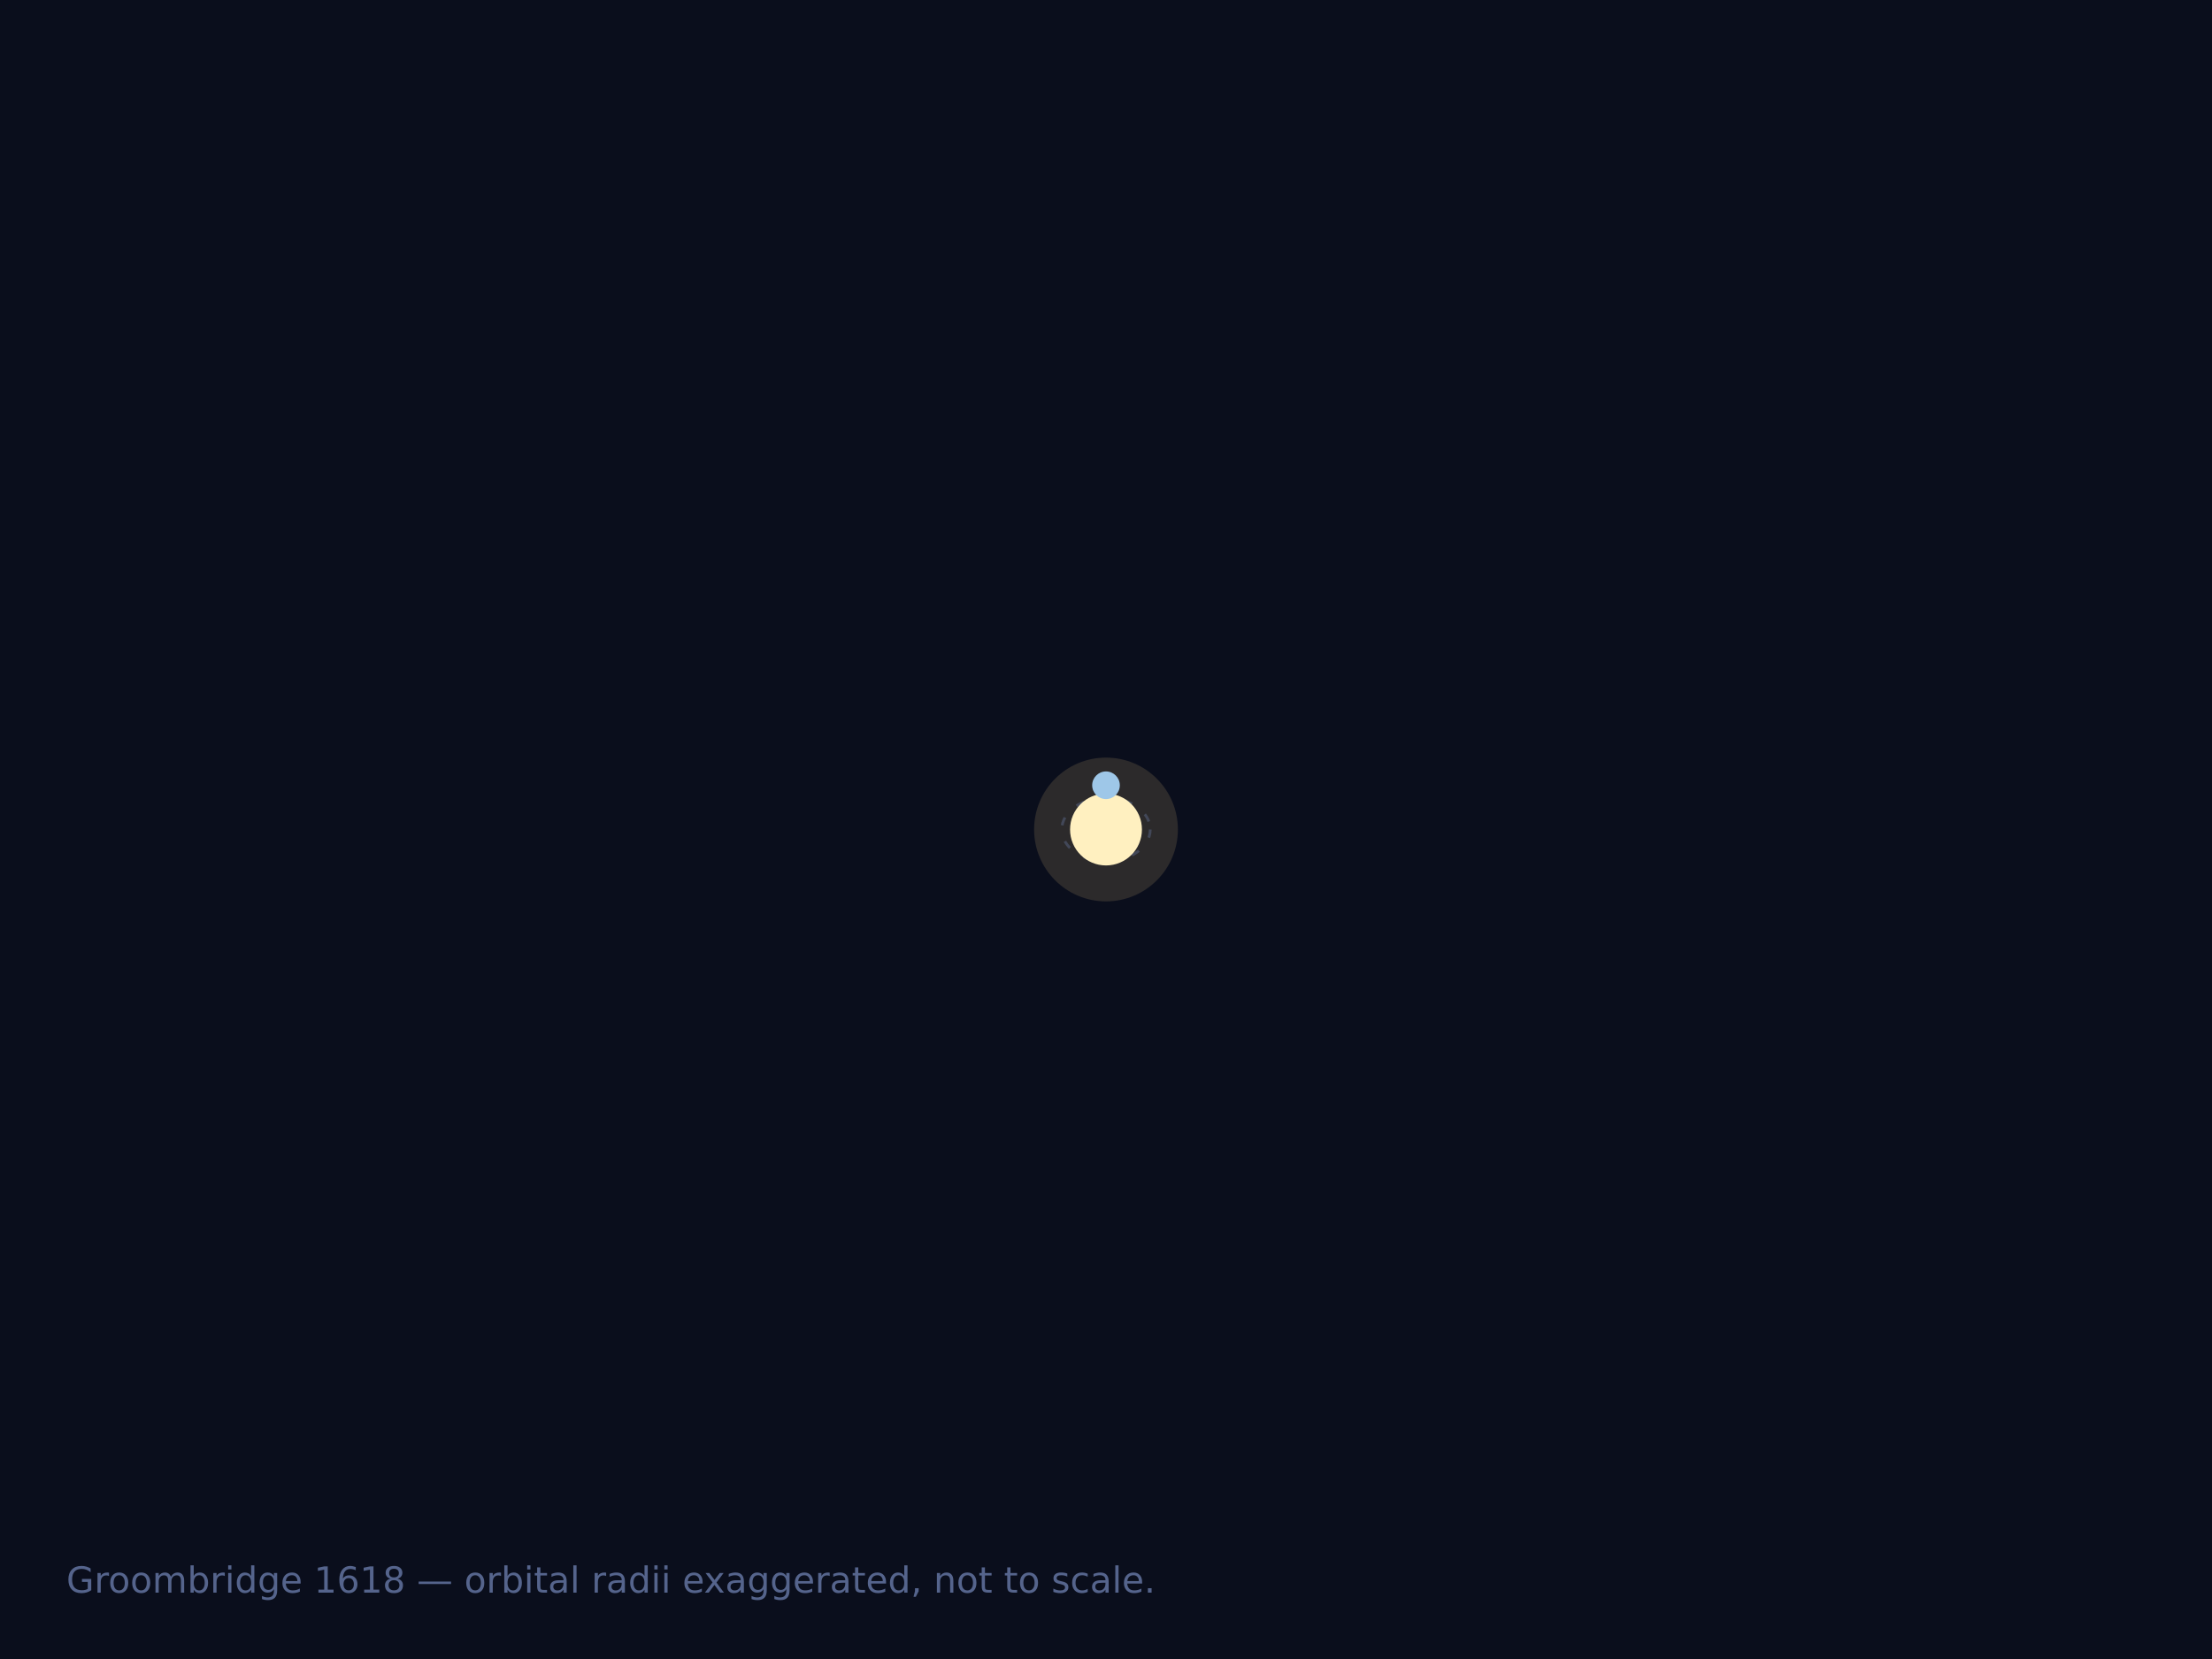
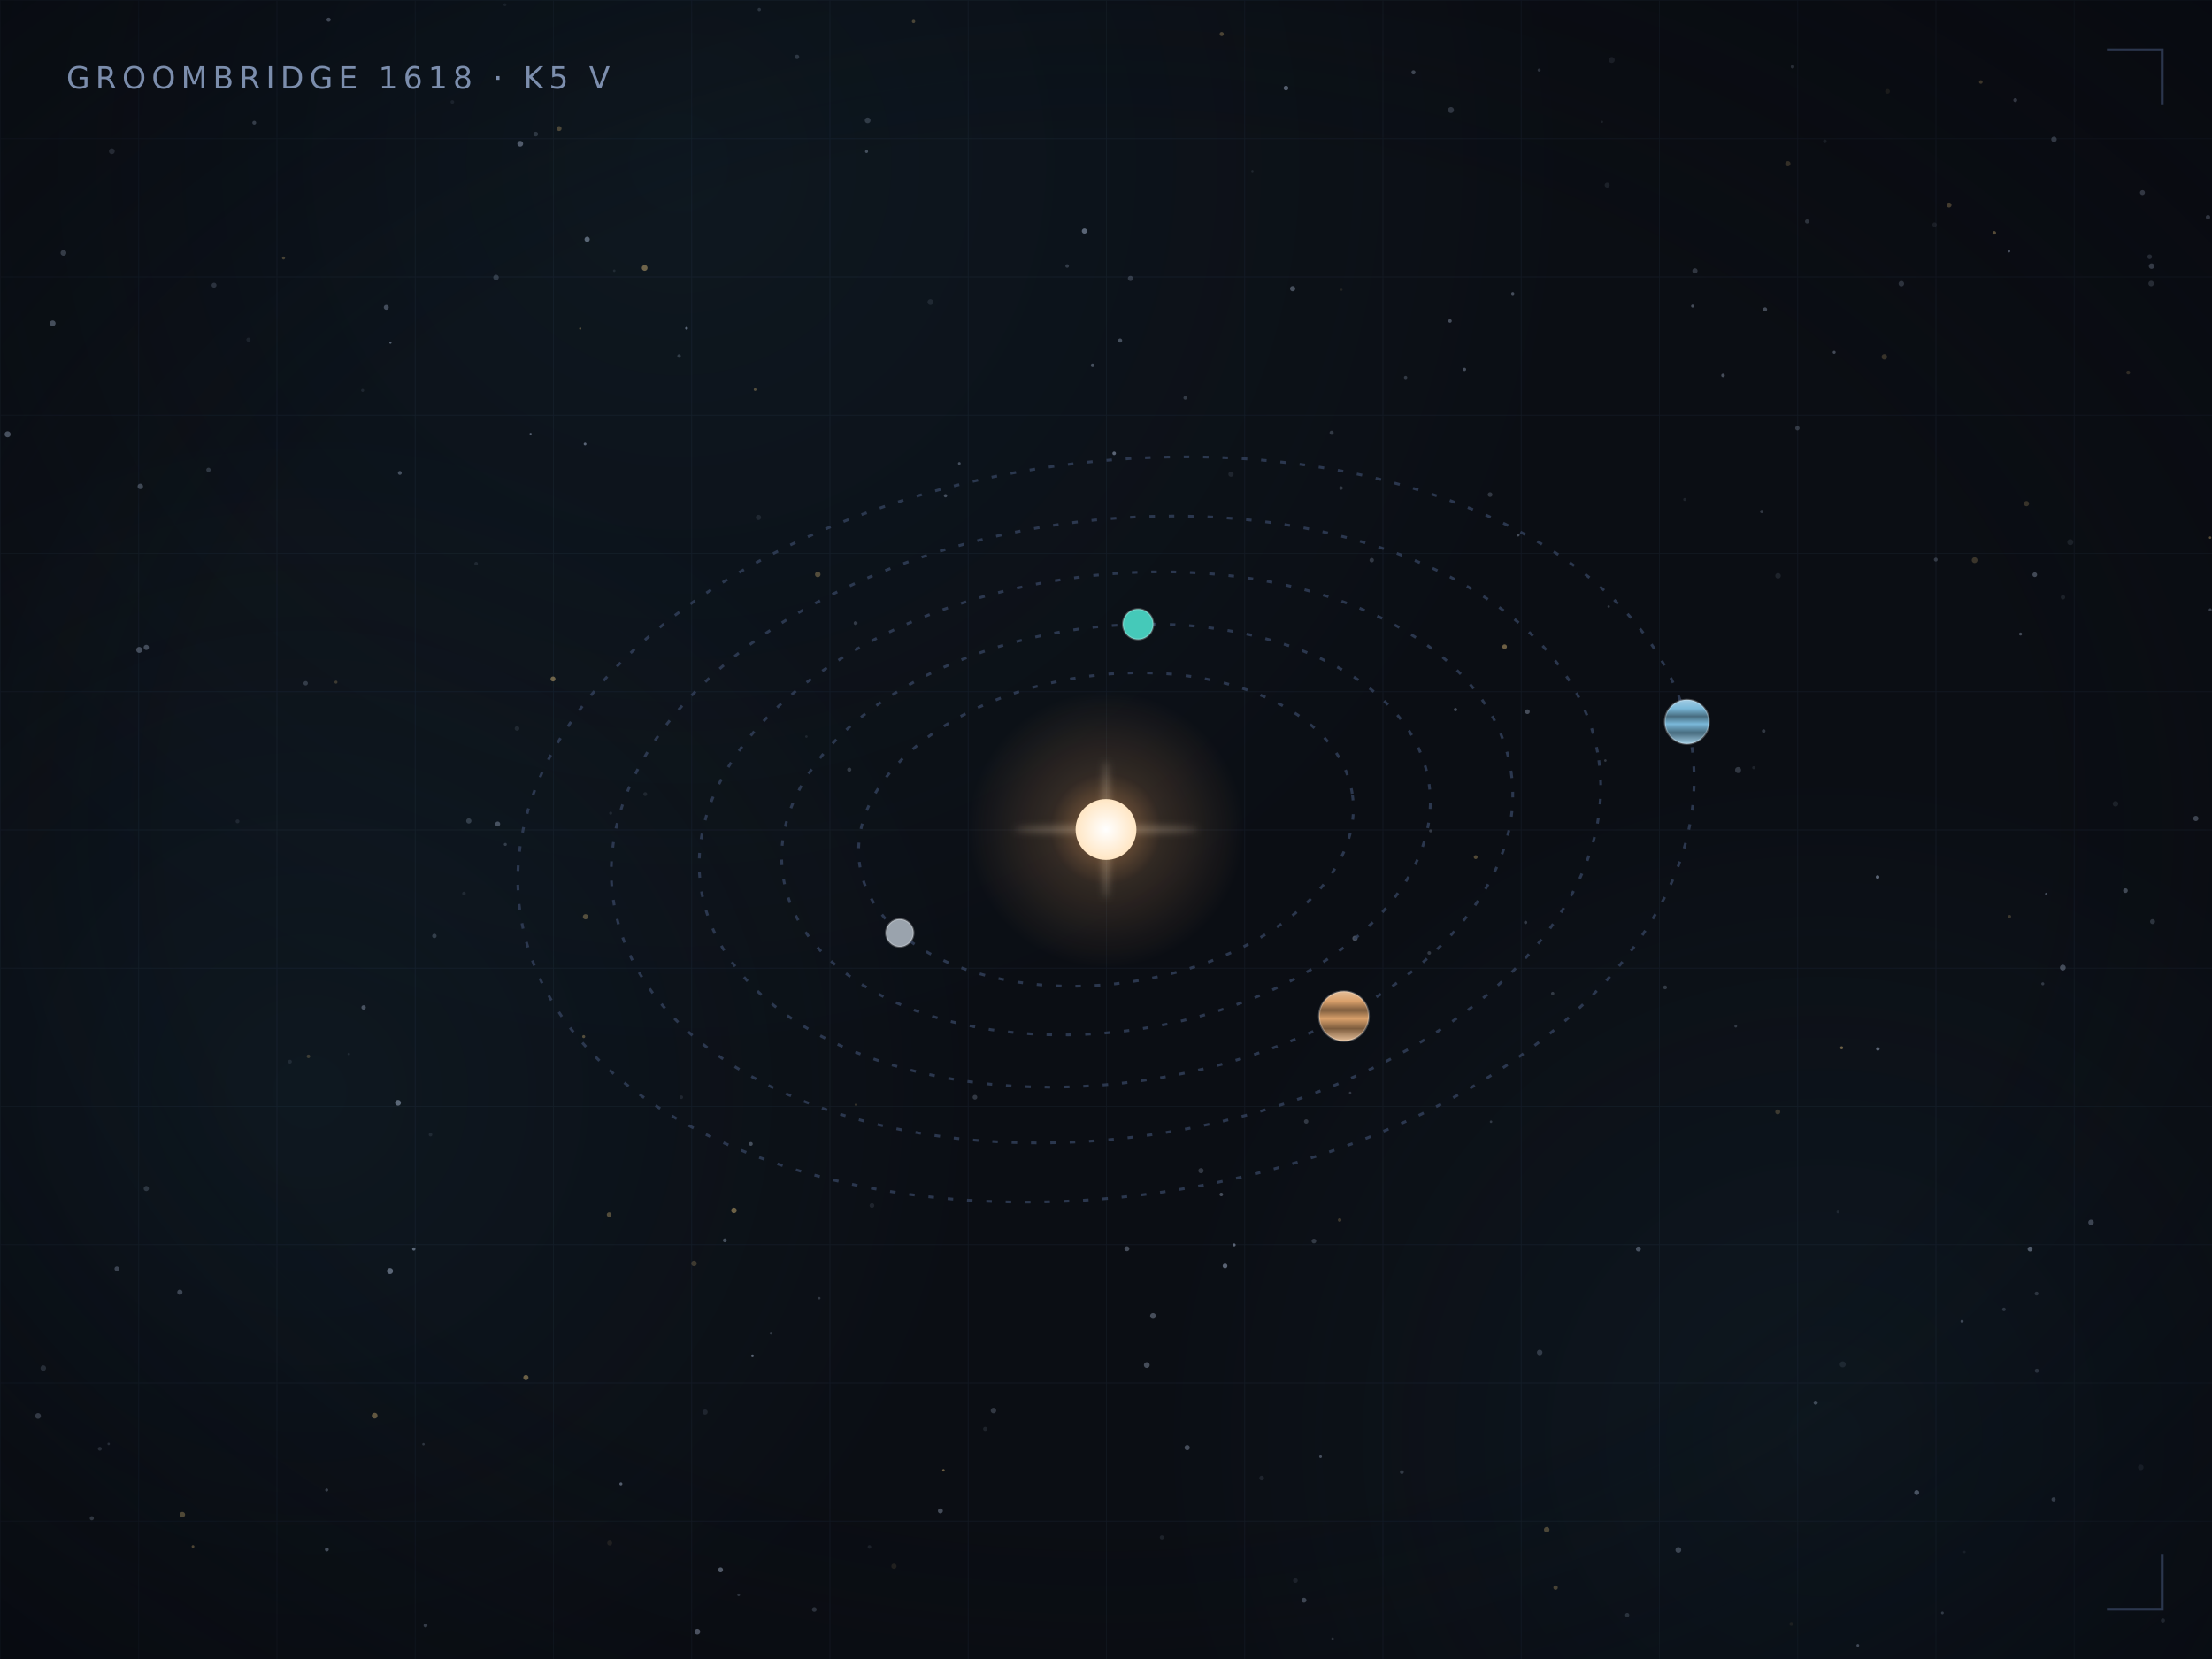
- <svg xmlns="http://www.w3.org/2000/svg" width="800" height="600" viewBox="0 0 800 600">
-   <rect width="800" height="600" fill="#0a0e1c" />
-   <ellipse cx="400" cy="300" rx="16.0" ry="11.5" fill="none" stroke="#243050" stroke-width="1" stroke-dasharray="3 6" />
-   <circle cx="400" cy="300" r="26" fill="#ffd88a" opacity="0.14" />
-   <circle cx="400" cy="300" r="13" fill="#fff0c0" />
-   <circle cx="400.0" cy="284.0" r="5" fill="#9ec7e8" />
-   <text x="24" y="576" fill="#55648c" font-family="DejaVu Sans, Helvetica, sans-serif" font-size="13">Groombridge 1618 — orbital radii exaggerated, not to scale.</text>
+ <svg xmlns="http://www.w3.org/2000/svg" width="1600" height="1200" viewBox="0 0 1600 1200">
+   <defs>
+     <pattern id="grid" width="100" height="100" patternUnits="userSpaceOnUse">
+       <path d="M 100 0 L 0 0 0 100" fill="none" stroke="#1a2330" stroke-width="1" />
+     </pattern>
+     <filter id="soft" x="-100%" y="-100%" width="300%" height="300%">
+       <feGaussianBlur stdDeviation="2.8" />
+     </filter>
+     <radialGradient id="neb0">
+       <stop offset="0" stop-color="#2a6f8f" stop-opacity="0.1" />
+       <stop offset="1" stop-color="#2a6f8f" stop-opacity="0" />
+     </radialGradient>
+     <radialGradient id="neb1">
+       <stop offset="0" stop-color="#2a6f8f" stop-opacity="0.1" />
+       <stop offset="1" stop-color="#2a6f8f" stop-opacity="0" />
+     </radialGradient>
+     <radialGradient id="neb2">
+       <stop offset="0" stop-color="#2a6f8f" stop-opacity="0.1" />
+       <stop offset="1" stop-color="#2a6f8f" stop-opacity="0" />
+     </radialGradient>
+     <radialGradient id="starGlow">
+       <stop offset="0" stop-color="#ffb26b" stop-opacity="0.55" />
+       <stop offset="0.4" stop-color="#ffb26b" stop-opacity="0.16" />
+       <stop offset="1" stop-color="#ffb26b" stop-opacity="0" />
+     </radialGradient>
+     <radialGradient id="starCore">
+       <stop offset="0" stop-color="#ffffff" />
+       <stop offset="1" stop-color="#ffe6c4" />
+     </radialGradient>
+     <linearGradient id="p30" x1="0" y1="0" x2="0" y2="1">
+       <stop offset="0" stop-color="#e4bd97" />
+       <stop offset="0.2" stop-color="#d9a06b" />
+       <stop offset="0.38" stop-color="#7e5d3e" />
+       <stop offset="0.55" stop-color="#d9a06b" />
+       <stop offset="0.75" stop-color="#7e5d3e" />
+       <stop offset="1" stop-color="#e4bd97" />
+     </linearGradient>
+     <linearGradient id="p31" x1="0" y1="0" x2="0" y2="1">
+       <stop offset="0" stop-color="#a2cde4" />
+       <stop offset="0.2" stop-color="#7ab8d9" />
+       <stop offset="0.38" stop-color="#476b7e" />
+       <stop offset="0.55" stop-color="#7ab8d9" />
+       <stop offset="0.75" stop-color="#476b7e" />
+       <stop offset="1" stop-color="#a2cde4" />
+     </linearGradient>
+     <radialGradient id="vig" cx="0.5" cy="0.5" r="0.75">
+       <stop offset="0.55" stop-color="#05070d" stop-opacity="0" />
+       <stop offset="1" stop-color="#05070d" stop-opacity="0.55" />
+     </radialGradient>
+   </defs>
+   <rect width="1600" height="1200" fill="#0b0e14" />
+   <rect width="1600" height="1200" fill="url(#grid)" opacity="0.5" />
+   <circle cx="1319.7" cy="1040.7" r="488.2" fill="url(#neb0)" />
+   <circle cx="490.9" cy="117.2" r="656.8" fill="url(#neb1)" />
+   <circle cx="223.8" cy="790.1" r="489" fill="url(#neb2)" />
+   <g>
+     <circle cx="45.9" cy="182.9" r="2.1" fill="#cfe0ff" opacity="0.3" />
+     <circle cx="883.7" cy="24.6" r="1.5" fill="#ffd88a" opacity="0.3" />
+     <circle cx="1409.8" cy="148.3" r="1.8" fill="#ffd88a" opacity="0.3" />
+     <circle cx="589" cy="1164.2" r="1.7" fill="#cfe0ff" opacity="0.2" />
+     <circle cx="810.2" cy="246.3" r="1.5" fill="#cfe0ff" opacity="0.3" />
+     <circle cx="440.6" cy="878.6" r="1.7" fill="#ffd88a" opacity="0.3" />
+     <circle cx="660.8" cy="15.5" r="1.2" fill="#ffd88a" opacity="0.3" />
+     <circle cx="131.9" cy="1095.6" r="2" fill="#ffd88a" opacity="0.4" />
+     <circle cx="1226" cy="195.9" r="1.9" fill="#cfe0ff" opacity="0.2" />
+     <circle cx="1548.5" cy="1061.4" r="2" fill="#cfe0ff" opacity="0.1" />
+     <circle cx="360" cy="596" r="1.8" fill="#cfe0ff" opacity="0.3" />
+     <circle cx="236.4" cy="1120.8" r="1.4" fill="#cfe0ff" opacity="0.4" />
+     <circle cx="179.7" cy="245.7" r="1.5" fill="#cfe0ff" opacity="0.1" />
+     <circle cx="1449.5" cy="947.1" r="1.3" fill="#cfe0ff" opacity="0.2" />
+     <circle cx="1405" cy="1166.7" r="1" fill="#cfe0ff" opacity="0.3" />
+     <circle cx="1275.7" cy="528.8" r="1.3" fill="#cfe0ff" opacity="0.2" />
+     <circle cx="1293.2" cy="118.4" r="1.9" fill="#ffd88a" opacity="0.2" />
+     <circle cx="943.2" cy="1157.5" r="1.8" fill="#cfe0ff" opacity="0.3" />
+     <circle cx="970" cy="353" r="1.3" fill="#cfe0ff" opacity="0.2" />
+     <circle cx="510" cy="1021.4" r="1.9" fill="#cfe0ff" opacity="0.1" />
+     <circle cx="1332.1" cy="757.9" r="1.1" fill="#ffd88a" opacity="0.4" />
+     <circle cx="279.4" cy="222.3" r="1.8" fill="#cfe0ff" opacity="0.3" />
+     <circle cx="970.3" cy="209.6" r="0.8" fill="#ffd88a" opacity="0.1" />
+     <circle cx="1185.1" cy="903.5" r="1.8" fill="#cfe0ff" opacity="0.3" />
+     <circle cx="1512.5" cy="884.2" r="2" fill="#cfe0ff" opacity="0.3" />
+     <circle cx="1033.8" cy="689.3" r="1.3" fill="#cfe0ff" opacity="0.2" />
+     <circle cx="1453.2" cy="181.7" r="0.9" fill="#cfe0ff" opacity="0.4" />
+     <circle cx="1332.9" cy="986.9" r="2.2" fill="#cfe0ff" opacity="0.1" />
+     <circle cx="619.2" cy="799.1" r="0.9" fill="#ffd88a" opacity="0.2" />
+     <circle cx="205.1" cy="186.6" r="1.1" fill="#ffd88a" opacity="0.3" />
+     <circle cx="339.1" cy="593.8" r="1.9" fill="#cfe0ff" opacity="0.2" />
+     <circle cx="282.1" cy="919.4" r="2.2" fill="#cfe0ff" opacity="0.4" />
+     <circle cx="1034.8" cy="601" r="1.1" fill="#cfe0ff" opacity="0.2" />
+     <circle cx="365.5" cy="610.8" r="1.1" fill="#cfe0ff" opacity="0.2" />
+     <circle cx="1343.8" cy="1190.2" r="1" fill="#cfe0ff" opacity="0.4" />
+     <circle cx="307.8" cy="1175.8" r="1.4" fill="#cfe0ff" opacity="0.3" />
+     <circle cx="1329.4" cy="876.6" r="1" fill="#cfe0ff" opacity="0.1" />
+     <circle cx="614.3" cy="556.7" r="1.5" fill="#cfe0ff" opacity="0.2" />
+     <circle cx="314.2" cy="677" r="1.6" fill="#cfe0ff" opacity="0.2" />
+     <circle cx="1300.1" cy="309.7" r="1.6" fill="#cfe0ff" opacity="0.2" />
+     <circle cx="1067.4" cy="620" r="1.4" fill="#ffd88a" opacity="0.3" />
+     <circle cx="1059.3" cy="267.2" r="1.2" fill="#cfe0ff" opacity="0.3" />
+     <circle cx="1163.6" cy="438.7" r="0.9" fill="#cfe0ff" opacity="0.2" />
+     <circle cx="1598.7" cy="441.1" r="1.1" fill="#cfe0ff" opacity="0.3" />
+     <circle cx="1295.7" cy="1174.7" r="1.4" fill="#ffd88a" opacity="0.1" />
+     <circle cx="139.6" cy="1118.6" r="1" fill="#ffd88a" opacity="0.4" />
+     <circle cx="1485.7" cy="100.8" r="2" fill="#cfe0ff" opacity="0.3" />
+     <circle cx="963.2" cy="313" r="1.5" fill="#cfe0ff" opacity="0.2" />
+     <circle cx="236.3" cy="1077.7" r="1.1" fill="#cfe0ff" opacity="0.3" />
+     <circle cx="449.1" cy="1073.3" r="1.1" fill="#cfe0ff" opacity="0.4" />
+     <circle cx="592.6" cy="939" r="0.9" fill="#cfe0ff" opacity="0.2" />
+     <circle cx="101.5" cy="351.8" r="2" fill="#cfe0ff" opacity="0.3" />
+     <circle cx="5.5" cy="314.1" r="2.2" fill="#cfe0ff" opacity="0.4" />
+     <circle cx="883.4" cy="864" r="1.3" fill="#cfe0ff" opacity="0.3" />
+     <circle cx="790.3" cy="264.2" r="1.3" fill="#cfe0ff" opacity="0.3" />
+     <circle cx="262.3" cy="282.4" r="1.1" fill="#cfe0ff" opacity="0.1" />
+     <circle cx="1285.9" cy="804.2" r="1.8" fill="#ffd88a" opacity="0.2" />
+     <circle cx="1296.6" cy="48.3" r="1.3" fill="#cfe0ff" opacity="0.2" />
+     <circle cx="183.9" cy="88.8" r="1.4" fill="#cfe0ff" opacity="0.3" />
+     <circle cx="1400.2" cy="404.8" r="1.4" fill="#cfe0ff" opacity="0.2" />
+     <circle cx="950.4" cy="897.7" r="1.7" fill="#cfe0ff" opacity="0.2" />
+     <circle cx="496.6" cy="237.5" r="1" fill="#cfe0ff" opacity="0.4" />
+     <circle cx="521.2" cy="1135.5" r="1.8" fill="#cfe0ff" opacity="0.4" />
+     <circle cx="1161.2" cy="550.1" r="0.9" fill="#cfe0ff" opacity="0.2" />
+     <circle cx="1375.3" cy="205.2" r="2" fill="#cfe0ff" opacity="0.2" />
+     <circle cx="930.2" cy="63.7" r="1.7" fill="#cfe0ff" opacity="0.4" />
+     <circle cx="1204.4" cy="714.2" r="1.4" fill="#cfe0ff" opacity="0.2" />
+     <circle cx="1554.9" cy="185.7" r="1.7" fill="#cfe0ff" opacity="0.2" />
+     <circle cx="1049.5" cy="79.6" r="2.2" fill="#cfe0ff" opacity="0.2" />
+     <circle cx="1268.5" cy="555.3" r="1.1" fill="#cfe0ff" opacity="0.1" />
+     <circle cx="935" cy="208.8" r="1.9" fill="#cfe0ff" opacity="0.3" />
+     <circle cx="627.6" cy="87.1" r="2.1" fill="#cfe0ff" opacity="0.2" />
+     <circle cx="840.4" cy="1112" r="1.5" fill="#cfe0ff" opacity="0.1" />
+     <circle cx="209.7" cy="767.9" r="1.4" fill="#cfe0ff" opacity="0.1" />
+     <circle cx="1224.3" cy="221.4" r="1.1" fill="#cfe0ff" opacity="0.3" />
+     <circle cx="306.3" cy="1044.6" r="0.9" fill="#cfe0ff" opacity="0.2" />
+     <circle cx="72.2" cy="1047.9" r="1.4" fill="#cfe0ff" opacity="0.2" />
+     <circle cx="1320" cy="102.2" r="1.3" fill="#cfe0ff" opacity="0.1" />
+     <circle cx="80.9" cy="109.4" r="2.1" fill="#cfe0ff" opacity="0.2" />
+     <circle cx="890.4" cy="343" r="1.9" fill="#cfe0ff" opacity="0.1" />
+     <circle cx="693.9" cy="335.2" r="1" fill="#cfe0ff" opacity="0.3" />
+     <circle cx="1158.8" cy="88.2" r="0.8" fill="#cfe0ff" opacity="0.1" />
+     <circle cx="1432.8" cy="59.3" r="1.3" fill="#ffd88a" opacity="0.3" />
+     <circle cx="857.3" cy="287.8" r="1.3" fill="#cfe0ff" opacity="0.2" />
+     <circle cx="1274.3" cy="370" r="1.2" fill="#cfe0ff" opacity="0.2" />
+     <circle cx="365.2" cy="3.4" r="1.1" fill="#cfe0ff" opacity="0.1" />
+     <circle cx="502" cy="913.9" r="2" fill="#ffd88a" opacity="0.2" />
+     <circle cx="1313.3" cy="1014.6" r="1.5" fill="#cfe0ff" opacity="0.3" />
+     <circle cx="1473.1" cy="935.7" r="1.4" fill="#cfe0ff" opacity="0.2" />
+     <circle cx="289.2" cy="342.1" r="1.4" fill="#cfe0ff" opacity="0.3" />
+     <circle cx="404.4" cy="93" r="1.8" fill="#ffd88a" opacity="0.3" />
+     <circle cx="263" cy="728.7" r="1.6" fill="#cfe0ff" opacity="0.3" />
+     <circle cx="1420.9" cy="1122.6" r="0.9" fill="#cfe0ff" opacity="0.1" />
+     <circle cx="1098.1" cy="387" r="1.1" fill="#cfe0ff" opacity="0.3" />
+     <circle cx="1492.1" cy="699.9" r="2.1" fill="#cfe0ff" opacity="0.3" />
+     <circle cx="1016.7" cy="273.1" r="1.2" fill="#cfe0ff" opacity="0.2" />
+     <circle cx="171.8" cy="594.1" r="1.4" fill="#cfe0ff" opacity="0.1" />
+     <circle cx="630.7" cy="872" r="1.7" fill="#cfe0ff" opacity="0.1" />
+     <circle cx="1564.5" cy="1172.2" r="1.5" fill="#cfe0ff" opacity="0.2" />
+     <circle cx="422.2" cy="749.8" r="1.1" fill="#ffd88a" opacity="0.3" />
+     <circle cx="1088.3" cy="467.8" r="1.7" fill="#ffd88a" opacity="0.4" />
+     <circle cx="771.9" cy="192.4" r="1.3" fill="#cfe0ff" opacity="0.2" />
+     <circle cx="376.3" cy="104" r="2.1" fill="#cfe0ff" opacity="0.4" />
+     <circle cx="1276.7" cy="223.8" r="1.5" fill="#cfe0ff" opacity="0.3" />
+     <circle cx="944.8" cy="811.2" r="1.6" fill="#cfe0ff" opacity="0.2" />
+     <circle cx="1113.7" cy="978.3" r="2" fill="#cfe0ff" opacity="0.2" />
+     <circle cx="327.2" cy="73.7" r="1.3" fill="#cfe0ff" opacity="0.1" />
+     <circle cx="299.3" cy="903.5" r="1.2" fill="#cfe0ff" opacity="0.4" />
+     <circle cx="444.3" cy="195.8" r="0.9" fill="#cfe0ff" opacity="0.1" />
+     <circle cx="1428.3" cy="405.2" r="2.1" fill="#ffd88a" opacity="0.2" />
+     <circle cx="1218.6" cy="361.3" r="1.1" fill="#cfe0ff" opacity="0.1" />
+     <circle cx="1365.3" cy="66.1" r="1.7" fill="#ffd88a" opacity="0.1" />
+     <circle cx="591.5" cy="415.5" r="2" fill="#ffd88a" opacity="0.3" />
+     <circle cx="1358.1" cy="634.4" r="1.3" fill="#cfe0ff" opacity="0.4" />
+     <circle cx="969" cy="882.5" r="1.3" fill="#ffd88a" opacity="0.2" />
+     <circle cx="1162.5" cy="133.9" r="1.8" fill="#cfe0ff" opacity="0.1" />
+     <circle cx="912.6" cy="1069.1" r="1.7" fill="#cfe0ff" opacity="0.1" />
+     <circle cx="683.9" cy="358.6" r="1.2" fill="#cfe0ff" opacity="0.3" />
+     <circle cx="1386.4" cy="1079.6" r="1.8" fill="#cfe0ff" opacity="0.4" />
+     <circle cx="1465.8" cy="364.3" r="1.9" fill="#ffd88a" opacity="0.2" />
+     <circle cx="423.5" cy="663.1" r="1.9" fill="#ffd88a" opacity="0.3" />
+     <circle cx="223.1" cy="764.1" r="1.3" fill="#ffd88a" opacity="0.2" />
+     <circle cx="680.2" cy="1092.9" r="1.8" fill="#cfe0ff" opacity="0.3" />
+     <circle cx="524.3" cy="897.2" r="1.4" fill="#cfe0ff" opacity="0.3" />
+     <circle cx="1442.5" cy="168.4" r="1.3" fill="#ffd88a" opacity="0.4" />
+     <circle cx="1557" cy="666.6" r="1.8" fill="#cfe0ff" opacity="0.2" />
+     <circle cx="466.7" cy="574.4" r="1.4" fill="#cfe0ff" opacity="0.1" />
+     <circle cx="419.7" cy="237.7" r="0.8" fill="#ffd88a" opacity="0.3" />
+     <circle cx="1597.1" cy="157.1" r="1.6" fill="#cfe0ff" opacity="0.3" />
+     <circle cx="252.3" cy="762.4" r="0.9" fill="#cfe0ff" opacity="0.1" />
+     <circle cx="38.1" cy="233.9" r="2.1" fill="#cfe0ff" opacity="0.4" />
+     <circle cx="1177" cy="1168.2" r="1.5" fill="#cfe0ff" opacity="0.2" />
+     <circle cx="544.3" cy="980.7" r="1" fill="#cfe0ff" opacity="0.4" />
+     <circle cx="546.2" cy="281.8" r="1" fill="#ffd88a" opacity="0.3" />
+     <circle cx="1077.8" cy="357.8" r="1.7" fill="#cfe0ff" opacity="0.2" />
+     <circle cx="1078.5" cy="811.4" r="0.9" fill="#cfe0ff" opacity="0.2" />
+     <circle cx="992.2" cy="405.2" r="1.6" fill="#cfe0ff" opacity="0.2" />
+     <circle cx="271" cy="1024" r="2.1" fill="#ffd88a" opacity="0.4" />
+     <circle cx="1358.3" cy="758.7" r="1.3" fill="#cfe0ff" opacity="0.4" />
+     <circle cx="1048.8" cy="232.2" r="1.3" fill="#cfe0ff" opacity="0.3" />
+     <circle cx="150.8" cy="339.9" r="1.6" fill="#cfe0ff" opacity="0.2" />
+     <circle cx="1307.1" cy="160.2" r="1.5" fill="#cfe0ff" opacity="0.2" />
+     <circle cx="1246.3" cy="271.6" r="1.3" fill="#cfe0ff" opacity="0.3" />
+     <circle cx="1125.2" cy="1148.4" r="1.6" fill="#ffd88a" opacity="0.3" />
+     <circle cx="1399.3" cy="162.5" r="1.6" fill="#cfe0ff" opacity="0.1" />
+     <circle cx="1214" cy="1121.1" r="2.1" fill="#cfe0ff" opacity="0.3" />
+     <circle cx="78.6" cy="1044.4" r="0.9" fill="#cfe0ff" opacity="0.2" />
+     <circle cx="1556" cy="205.1" r="2" fill="#cfe0ff" opacity="0.2" />
+     <circle cx="892.7" cy="900.5" r="1.1" fill="#cfe0ff" opacity="0.4" />
+     <circle cx="834" cy="951.8" r="2.1" fill="#cfe0ff" opacity="0.3" />
+     <circle cx="374" cy="526.9" r="1.7" fill="#cfe0ff" opacity="0.1" />
+     <circle cx="712.6" cy="1033.6" r="1.5" fill="#cfe0ff" opacity="0.1" />
+     <circle cx="387.5" cy="97" r="1.7" fill="#cfe0ff" opacity="0.2" />
+     <circle cx="358.8" cy="200.7" r="2" fill="#cfe0ff" opacity="0.2" />
+     <circle cx="784.4" cy="167.1" r="1.9" fill="#cfe0ff" opacity="0.4" />
+     <circle cx="100.7" cy="470.1" r="2.2" fill="#cfe0ff" opacity="0.3" />
+     <circle cx="576.5" cy="41.1" r="1.6" fill="#cfe0ff" opacity="0.2" />
+     <circle cx="154.8" cy="206.3" r="1.8" fill="#cfe0ff" opacity="0.2" />
+     <circle cx="1485.4" cy="1084.5" r="1.5" fill="#cfe0ff" opacity="0.3" />
+     <circle cx="1556.3" cy="192.5" r="2" fill="#cfe0ff" opacity="0.3" />
+     <circle cx="1255.5" cy="742.3" r="1" fill="#cfe0ff" opacity="0.2" />
+     <circle cx="1588.3" cy="592" r="1.9" fill="#cfe0ff" opacity="0.3" />
+     <circle cx="1471.8" cy="415.7" r="1.7" fill="#cfe0ff" opacity="0.3" />
+     <circle cx="980.1" cy="678.7" r="1.9" fill="#cfe0ff" opacity="0.3" />
+     <circle cx="1480.1" cy="646.6" r="0.9" fill="#cfe0ff" opacity="0.3" />
+     <circle cx="1094.2" cy="212.4" r="1.1" fill="#cfe0ff" opacity="0.3" />
+     <circle cx="1113.3" cy="50.7" r="1.1" fill="#cfe0ff" opacity="0.2" />
+     <circle cx="673" cy="218.5" r="2.1" fill="#cfe0ff" opacity="0.1" />
+     <circle cx="805.9" cy="327.9" r="1.3" fill="#cfe0ff" opacity="0.4" />
+     <circle cx="543.1" cy="827.4" r="1.4" fill="#cfe0ff" opacity="0.3" />
+     <circle cx="955.2" cy="1053.7" r="1" fill="#cfe0ff" opacity="0.3" />
+     <circle cx="105.8" cy="859.7" r="1.9" fill="#cfe0ff" opacity="0.2" />
+     <circle cx="905.9" cy="123.8" r="0.8" fill="#cfe0ff" opacity="0.1" />
+     <circle cx="817.7" cy="201.4" r="1.9" fill="#cfe0ff" opacity="0.2" />
+     <circle cx="1549.7" cy="139.3" r="1.8" fill="#cfe0ff" opacity="0.3" />
+     <circle cx="311.4" cy="820.7" r="1.3" fill="#cfe0ff" opacity="0.1" />
+     <circle cx="829.5" cy="987.4" r="2.1" fill="#cfe0ff" opacity="0.3" />
+     <circle cx="534.3" cy="1153.6" r="1" fill="#cfe0ff" opacity="0.2" />
+     <circle cx="491.2" cy="257.5" r="1.3" fill="#cfe0ff" opacity="0.2" />
+     <circle cx="1492.2" cy="432" r="1.6" fill="#cfe0ff" opacity="0.1" />
+     <circle cx="1468.4" cy="903.5" r="1.8" fill="#cfe0ff" opacity="0.4" />
+     <circle cx="1118.8" cy="1106.5" r="2" fill="#ffd88a" opacity="0.3" />
+     <circle cx="1165.8" cy="43.4" r="2.2" fill="#cfe0ff" opacity="0.1" />
+     <circle cx="84.5" cy="917.7" r="1.7" fill="#cfe0ff" opacity="0.3" />
+     <circle cx="504.4" cy="1180.3" r="2.1" fill="#cfe0ff" opacity="0.4" />
+     <circle cx="705.2" cy="793.7" r="1.7" fill="#cfe0ff" opacity="0.2" />
+     <circle cx="549.2" cy="6.8" r="1.2" fill="#cfe0ff" opacity="0.2" />
+     <circle cx="1103.5" cy="667.2" r="1.2" fill="#cfe0ff" opacity="0.2" />
+     <circle cx="243" cy="493.4" r="1.1" fill="#ffd88a" opacity="0.2" />
+     <circle cx="105.8" cy="468.3" r="1.9" fill="#cfe0ff" opacity="0.3" />
+     <circle cx="1477.6" cy="711.6" r="1.1" fill="#cfe0ff" opacity="0.2" />
+     <circle cx="1022.4" cy="52.3" r="1.5" fill="#cfe0ff" opacity="0.3" />
+     <circle cx="1363" cy="258.1" r="2" fill="#ffd88a" opacity="0.2" />
+     <circle cx="1461.5" cy="458.6" r="1.1" fill="#cfe0ff" opacity="0.3" />
+     <circle cx="868.7" cy="846.8" r="1.9" fill="#cfe0ff" opacity="0.2" />
+     <circle cx="492.8" cy="793.7" r="1.3" fill="#cfe0ff" opacity="0.1" />
+     <circle cx="886.1" cy="915.7" r="1.7" fill="#cfe0ff" opacity="0.4" />
+     <circle cx="1457.7" cy="72.4" r="1.4" fill="#cfe0ff" opacity="0.3" />
+     <circle cx="976.6" cy="790.5" r="0.9" fill="#cfe0ff" opacity="0.2" />
+     <circle cx="973.2" cy="743.5" r="2.1" fill="#cfe0ff" opacity="0.3" />
+     <circle cx="1123.1" cy="718.6" r="1.2" fill="#cfe0ff" opacity="0.2" />
+     <circle cx="31.3" cy="989.6" r="2" fill="#cfe0ff" opacity="0.2" />
+     <circle cx="1497.5" cy="392.2" r="2.2" fill="#cfe0ff" opacity="0.1" />
+     <circle cx="221.1" cy="494.2" r="1.6" fill="#cfe0ff" opacity="0.2" />
+     <circle cx="383.8" cy="314" r="0.9" fill="#cfe0ff" opacity="0.4" />
+     <circle cx="628.9" cy="1118.9" r="1.3" fill="#cfe0ff" opacity="0.1" />
+     <circle cx="335.6" cy="646.3" r="1.3" fill="#cfe0ff" opacity="0.1" />
+     <circle cx="66.4" cy="1098.2" r="1.5" fill="#cfe0ff" opacity="0.3" />
+     <circle cx="937" cy="1143.3" r="1.7" fill="#cfe0ff" opacity="0.1" />
+     <circle cx="963.9" cy="1185.3" r="0.9" fill="#cfe0ff" opacity="0.2" />
+     <circle cx="1104.8" cy="514.8" r="1.7" fill="#cfe0ff" opacity="0.3" />
+     <circle cx="548.6" cy="374.3" r="1.9" fill="#cfe0ff" opacity="0.1" />
+     <circle cx="646.6" cy="1132.9" r="1.9" fill="#ffd88a" opacity="0.1" />
+     <circle cx="815.1" cy="903.3" r="1.8" fill="#cfe0ff" opacity="0.3" />
+     <circle cx="466.3" cy="193.8" r="2.1" fill="#ffd88a" opacity="0.4" />
+     <circle cx="400" cy="491.1" r="1.8" fill="#ffd88a" opacity="0.4" />
+     <circle cx="1286.1" cy="416.5" r="2" fill="#cfe0ff" opacity="0.1" />
+     <circle cx="1537.4" cy="644.2" r="1.7" fill="#cfe0ff" opacity="0.3" />
+     <circle cx="1530.2" cy="581.4" r="2" fill="#cfe0ff" opacity="0.1" />
+     <circle cx="858.7" cy="1047.1" r="1.9" fill="#cfe0ff" opacity="0.3" />
+     <circle cx="718.6" cy="1020.3" r="2" fill="#cfe0ff" opacity="0.2" />
+     <circle cx="1052.8" cy="513.3" r="1.2" fill="#cfe0ff" opacity="0.3" />
+     <circle cx="282.4" cy="247.9" r="0.8" fill="#cfe0ff" opacity="0.4" />
+     <circle cx="530.9" cy="875.5" r="2" fill="#ffd88a" opacity="0.4" />
+     <circle cx="1453.6" cy="662.9" r="1.1" fill="#ffd88a" opacity="0.2" />
+     <circle cx="344.4" cy="407.7" r="1.3" fill="#cfe0ff" opacity="0.1" />
+     <circle cx="583.3" cy="532.8" r="0.9" fill="#cfe0ff" opacity="0.1" />
+     <circle cx="1326.7" cy="254.9" r="1.1" fill="#cfe0ff" opacity="0.3" />
+     <circle cx="441.7" cy="588.2" r="1.1" fill="#cfe0ff" opacity="0.1" />
+     <circle cx="27.5" cy="1024.2" r="2.1" fill="#cfe0ff" opacity="0.3" />
+     <circle cx="424.7" cy="173.1" r="1.9" fill="#cfe0ff" opacity="0.4" />
+     <circle cx="1419.2" cy="955.7" r="1.1" fill="#cfe0ff" opacity="0.3" />
+     <circle cx="1257.2" cy="557" r="2.2" fill="#cfe0ff" opacity="0.2" />
+     <circle cx="423.2" cy="321.2" r="1" fill="#cfe0ff" opacity="0.4" />
+     <circle cx="1598.6" cy="388.9" r="0.9" fill="#ffd88a" opacity="0.4" />
+     <circle cx="130.1" cy="934.7" r="1.9" fill="#cfe0ff" opacity="0.3" />
+     <circle cx="237.7" cy="14.2" r="1.5" fill="#cfe0ff" opacity="0.4" />
+     <circle cx="441" cy="1116.1" r="1.8" fill="#ffd88a" opacity="0.1" />
+     <circle cx="626.8" cy="109.6" r="1.1" fill="#cfe0ff" opacity="0.3" />
+     <circle cx="682.4" cy="1063.5" r="0.9" fill="#ffd88a" opacity="0.4" />
+     <circle cx="618.9" cy="450.7" r="1.4" fill="#cfe0ff" opacity="0.2" />
+     <circle cx="1014" cy="1064.8" r="1.4" fill="#cfe0ff" opacity="0.2" />
+     <circle cx="1473.3" cy="991.5" r="1.5" fill="#cfe0ff" opacity="0.2" />
+     <circle cx="287.9" cy="797.7" r="2.1" fill="#cfe0ff" opacity="0.4" />
+     <circle cx="1539.4" cy="269.5" r="1.4" fill="#ffd88a" opacity="0.2" />
+     <circle cx="557.7" cy="964.3" r="1" fill="#cfe0ff" opacity="0.2" />
+     <circle cx="380.4" cy="996.4" r="1.9" fill="#ffd88a" opacity="0.4" />
+   </g>
+   <ellipse cx="800" cy="600" rx="180" ry="111.6" fill="none" stroke="#33415c" stroke-width="2" stroke-dasharray="4 10" opacity="0.8" transform="rotate(-8 800 600)" />
+   <ellipse cx="800" cy="600" rx="236" ry="146.3" fill="none" stroke="#33415c" stroke-width="2" stroke-dasharray="4 10" opacity="0.8" transform="rotate(-8 800 600)" />
+   <ellipse cx="800" cy="600" rx="296" ry="183.5" fill="none" stroke="#33415c" stroke-width="2" stroke-dasharray="4 10" opacity="0.8" transform="rotate(-8 800 600)" />
+   <ellipse cx="800" cy="600" rx="360" ry="223.2" fill="none" stroke="#33415c" stroke-width="2" stroke-dasharray="4 10" opacity="0.8" transform="rotate(-8 800 600)" />
+   <ellipse cx="800" cy="600" rx="428" ry="265.4" fill="none" stroke="#33415c" stroke-width="2" stroke-dasharray="4 10" opacity="0.8" transform="rotate(-8 800 600)" />
+   <circle cx="800" cy="600" r="100" fill="url(#starGlow)" />
+   <ellipse cx="800" cy="600" rx="66.7" ry="2.4" fill="#ffe6c4" opacity="0.32" filter="url(#soft)" />
+   <ellipse cx="800" cy="600" rx="2.4" ry="50" fill="#ffe6c4" opacity="0.32" filter="url(#soft)" />
+   <circle cx="800" cy="600" r="22" fill="url(#starCore)" />
+   <circle cx="650.8" cy="674.8" r="10" fill="#9aa3ad" stroke="#ffffff" stroke-opacity="0.25" stroke-width="1.4" />
+   <circle cx="823.2" cy="451.5" r="11" fill="#45c9b9" stroke="#ffffff" stroke-opacity="0.25" stroke-width="1.4" />
+   <circle cx="972.1" cy="735" r="18" fill="url(#p30)" stroke="#ffffff" stroke-opacity="0.25" stroke-width="1.4" />
+   <circle cx="1220.2" cy="522.1" r="16" fill="url(#p31)" stroke="#ffffff" stroke-opacity="0.25" stroke-width="1.4" />
+   <rect width="1600" height="1200" fill="url(#vig)" />
+   <g stroke="#33415c" stroke-width="2" fill="none" opacity="0.8">
+     <path d="M 1564 76 L 1564 36 L 1524 36" />
+     <path d="M 1564 1124 L 1564 1164 L 1524 1164" />
+   </g>
+   <text x="48" y="64" fill="#8fa3c7" font-family="DejaVu Sans, Helvetica, sans-serif" font-size="22" letter-spacing="4" opacity="0.85">GROOMBRIDGE 1618 · K5 V</text>
</svg>
